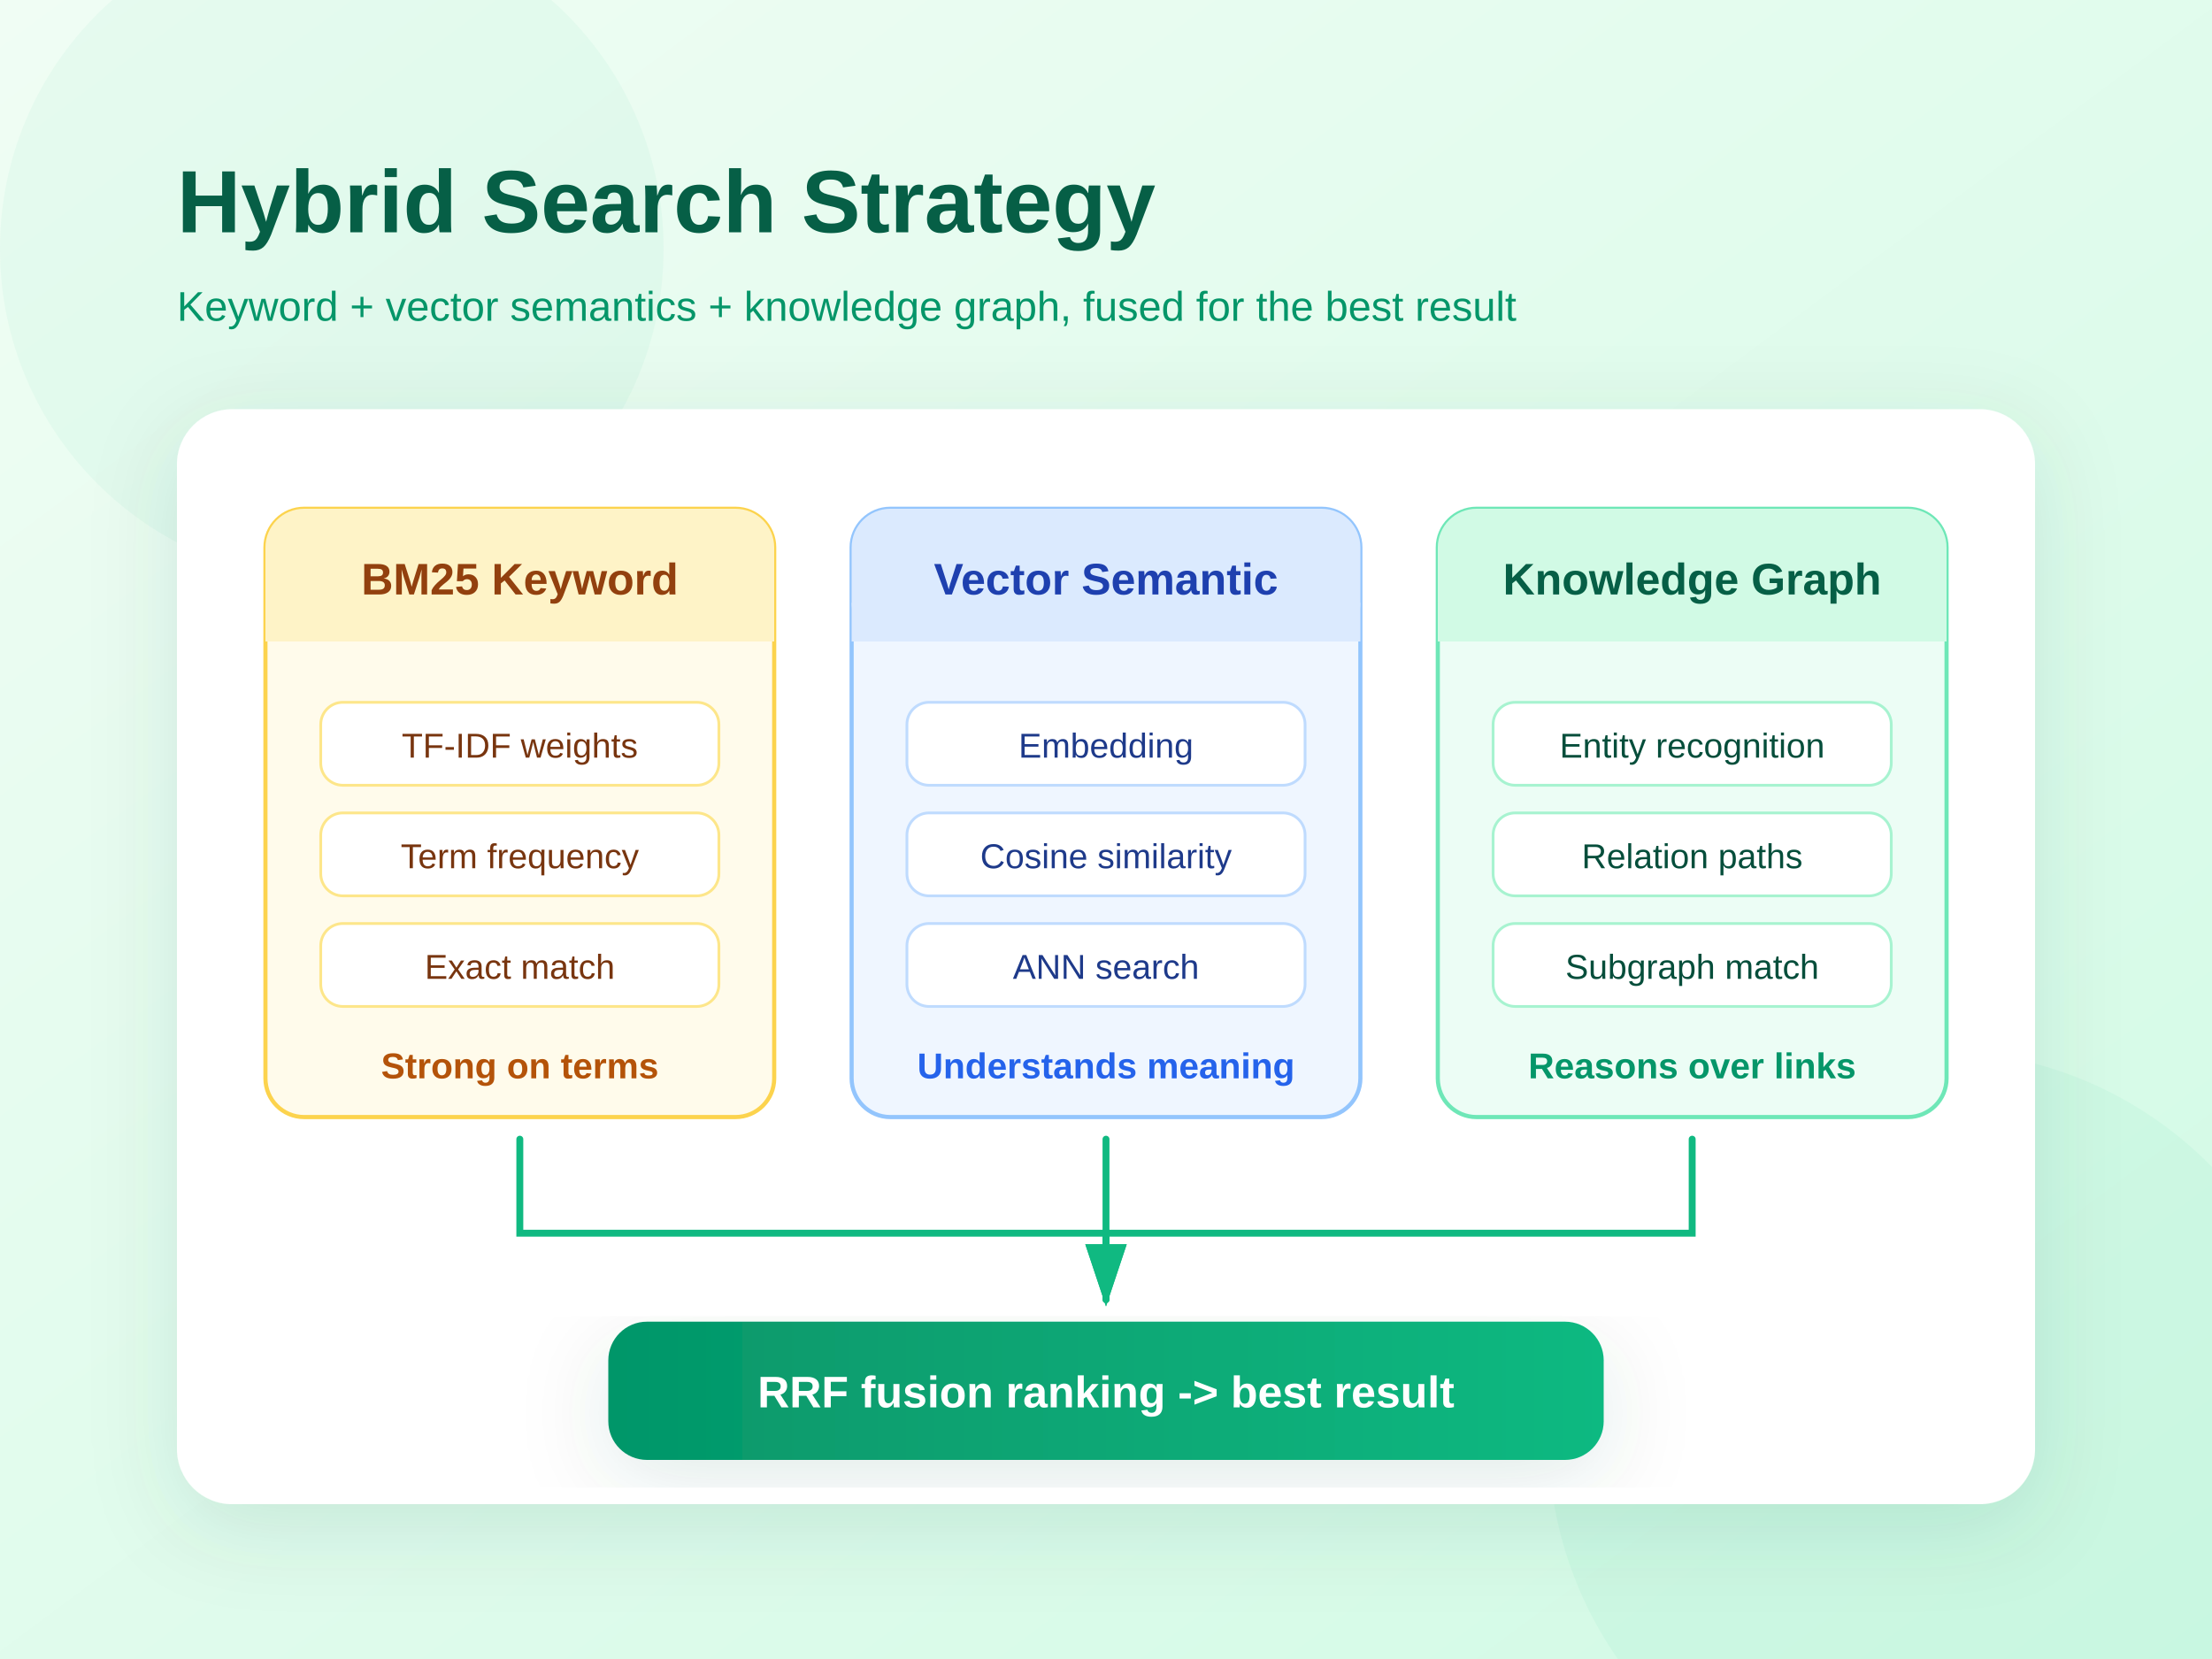
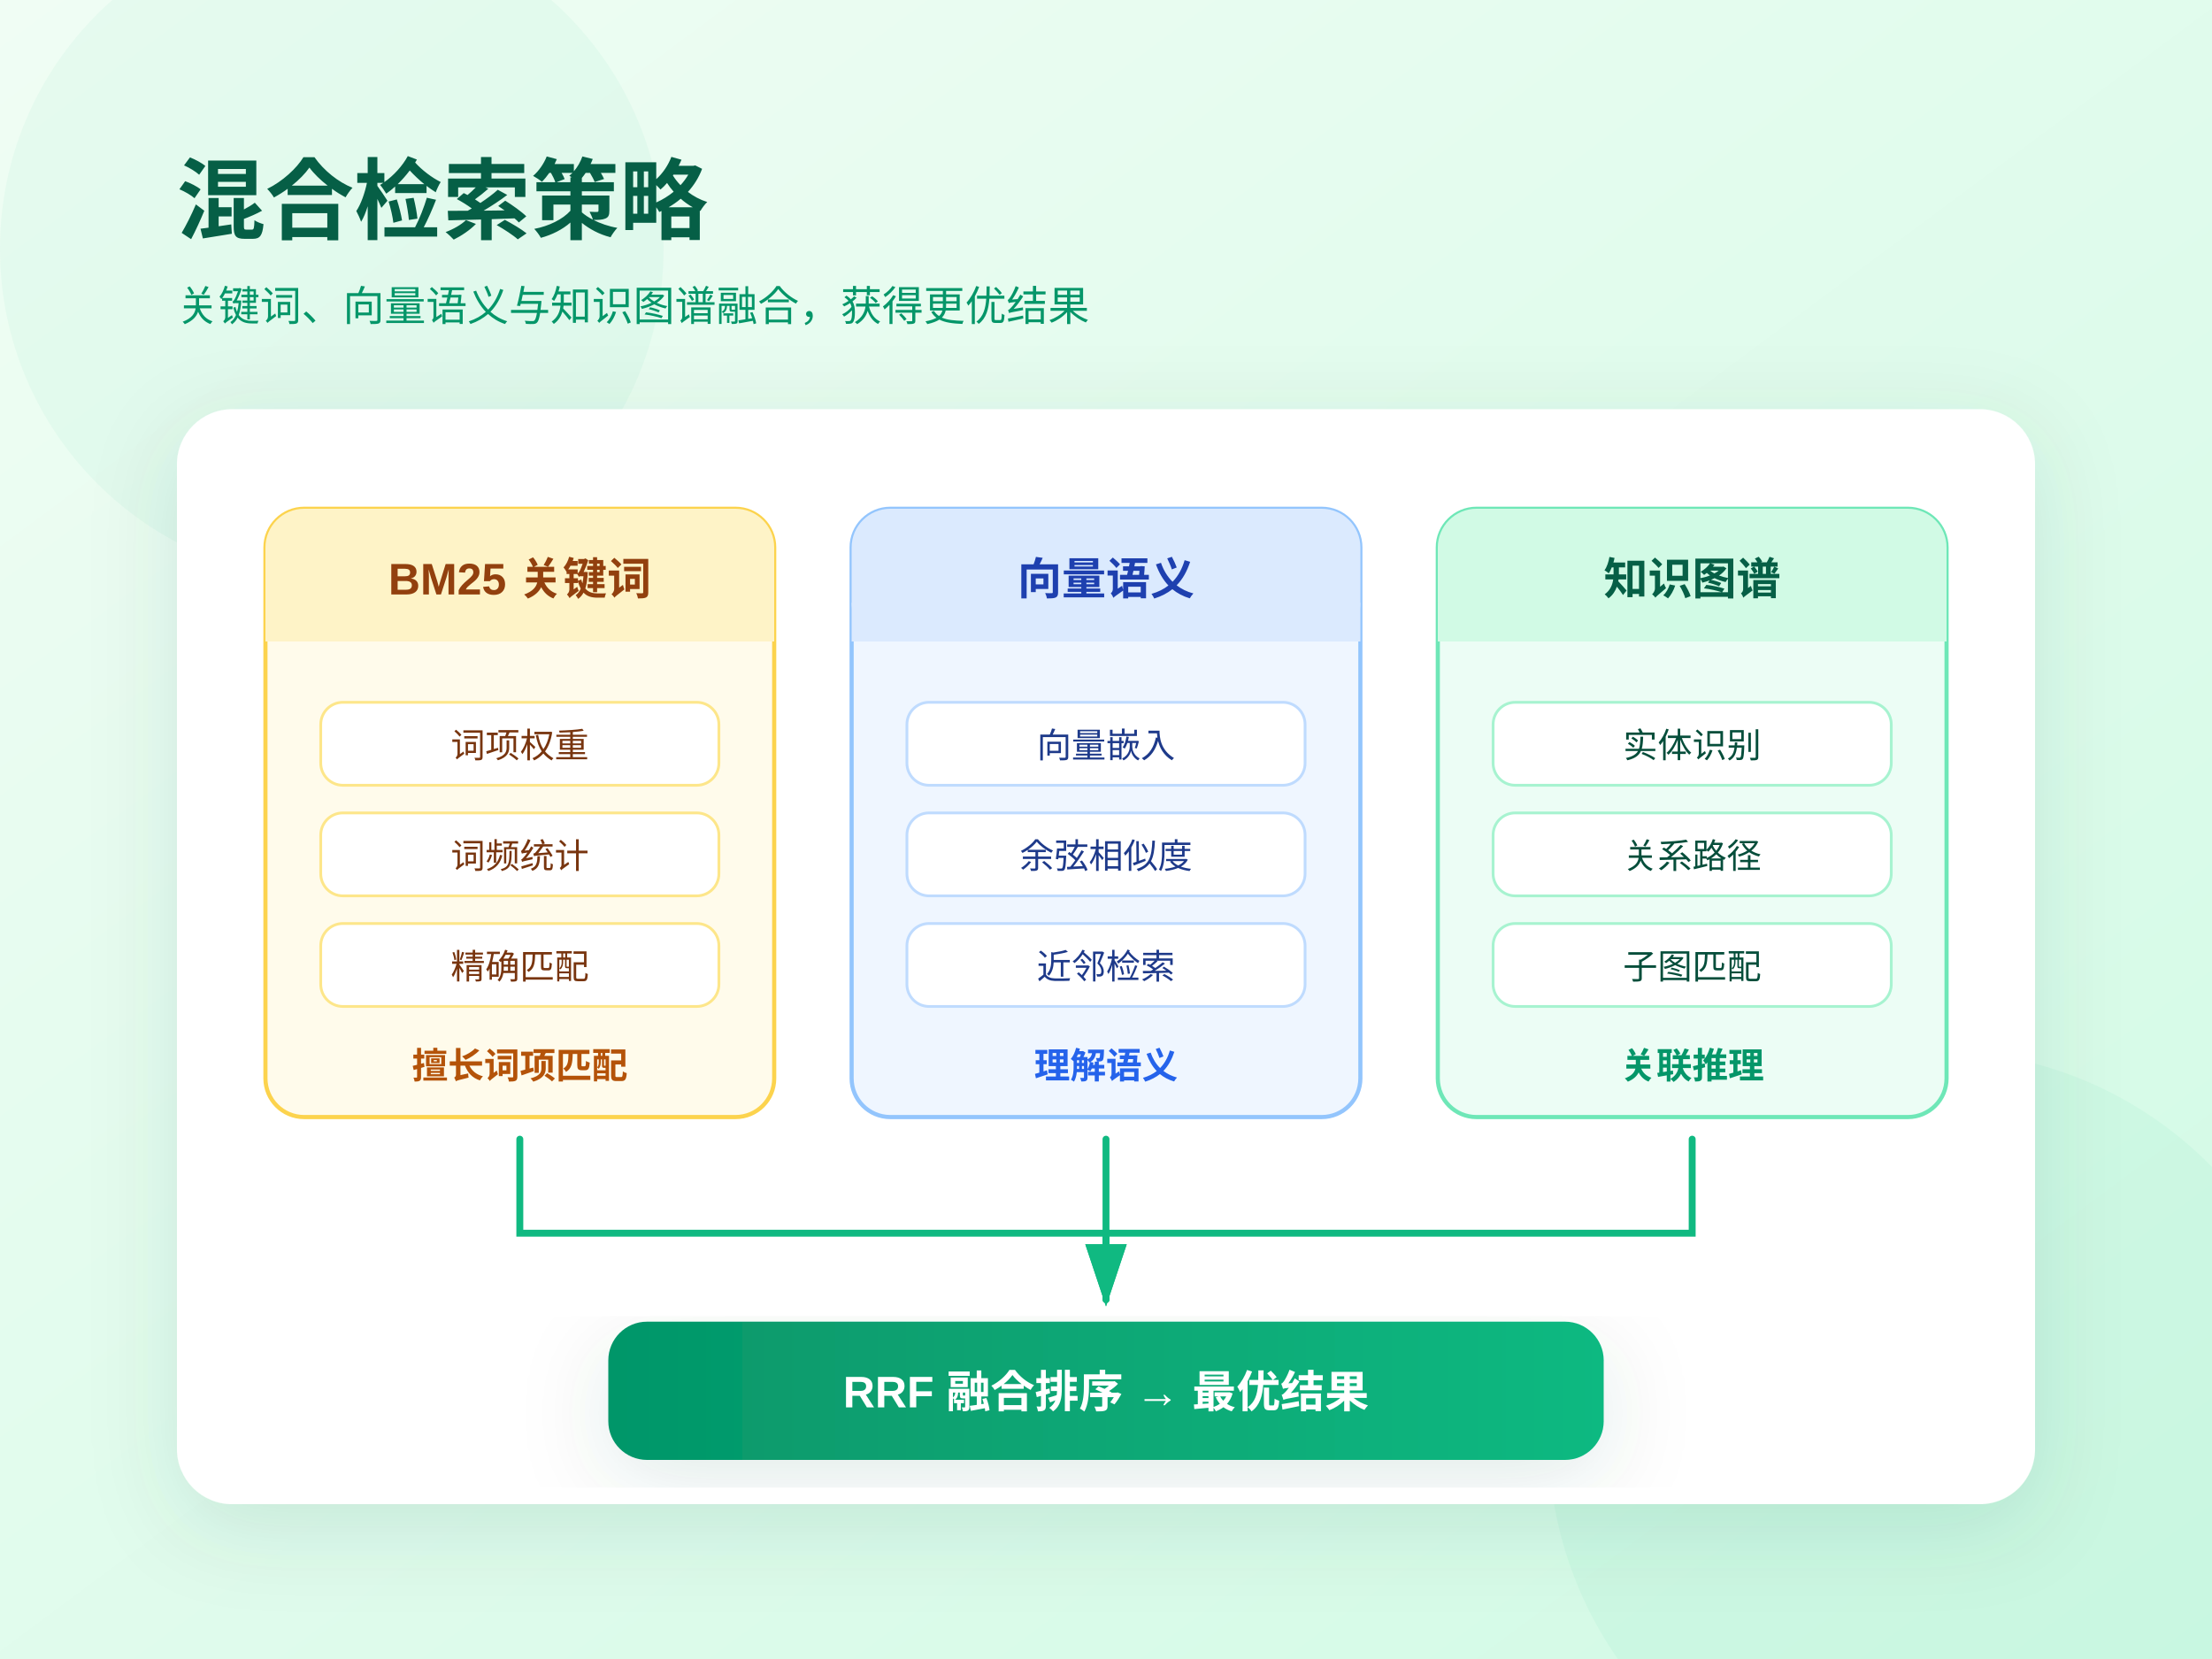
<svg xmlns="http://www.w3.org/2000/svg" viewBox="0 0 800 600">
  <defs>
    <linearGradient id="bg2" x1="0%" y1="0%" x2="100%" y2="100%">
      <stop offset="0%" stop-color="#F0FDF4" />
      <stop offset="100%" stop-color="#D1FAE5" />
    </linearGradient>
    <linearGradient id="brand2" x1="0%" y1="0%" x2="100%" y2="0%">
      <stop offset="0%" stop-color="#059669" />
      <stop offset="100%" stop-color="#10B981" />
    </linearGradient>
    <filter id="soft2" x="-20%" y="-20%" width="140%" height="140%">
      <feDropShadow dx="0" dy="8" stdDeviation="16" flood-color="#065F46" flood-opacity="0.12" />
    </filter>
  </defs>
  <rect width="800" height="600" fill="url(#bg2)" />
  <circle cx="120" cy="90" r="120" fill="#10B981" opacity="0.05" />
  <circle cx="700" cy="520" r="140" fill="#34D399" opacity="0.06" />
-   <text x="64" y="84" font-family="Arial, sans-serif" font-size="32" font-weight="700" fill="#065F46">Hybrid Search Strategy</text>
-   <text x="64" y="116" font-family="Arial, sans-serif" font-size="15" fill="#059669">Keyword + vector semantics + knowledge graph, fused for the best result</text>
+   <text x="64" y="84" font-family="Arial, sans-serif" font-size="32" font-weight="700" fill="#065F46">混合检索策略</text>
+   <text x="64" y="116" font-family="Arial, sans-serif" font-size="15" fill="#059669">关键词、向量语义与知识图谱融合，获得更优结果</text>
  <g filter="url(#soft2)">
    <rect x="64" y="148" width="672" height="396" rx="20" fill="#FFFFFF" />
  </g>
  <g transform="translate(96, 184)">
    <rect width="184" height="220" rx="14" fill="#FFFBEB" stroke="#FCD34D" stroke-width="1.5" />
    <rect width="184" height="48" rx="14" fill="#FEF3C7" />
    <rect y="34" width="184" height="14" fill="#FEF3C7" />
-     <text x="92" y="31" font-family="Arial, sans-serif" font-size="16" font-weight="700" fill="#92400E" text-anchor="middle">BM25 Keyword</text>
+     <text x="92" y="31" font-family="Arial, sans-serif" font-size="16" font-weight="700" fill="#92400E" text-anchor="middle">BM25 关键词</text>
    <g font-family="Arial, sans-serif" font-size="12.5" fill="#78350F">
      <rect x="20" y="70" width="144" height="30" rx="8" fill="#FFFFFF" stroke="#FDE68A" />
-       <text x="92" y="90" text-anchor="middle">TF-IDF weights</text>
+       <text x="92" y="90" text-anchor="middle">词项权重</text>
      <rect x="20" y="110" width="144" height="30" rx="8" fill="#FFFFFF" stroke="#FDE68A" />
-       <text x="92" y="130" text-anchor="middle">Term frequency</text>
+       <text x="92" y="130" text-anchor="middle">词频统计</text>
      <rect x="20" y="150" width="144" height="30" rx="8" fill="#FFFFFF" stroke="#FDE68A" />
-       <text x="92" y="170" text-anchor="middle">Exact match</text>
+       <text x="92" y="170" text-anchor="middle">精确匹配</text>
    </g>
-     <text x="92" y="206" font-family="Arial, sans-serif" font-size="13" font-weight="600" fill="#B45309" text-anchor="middle">Strong on terms</text>
+     <text x="92" y="206" font-family="Arial, sans-serif" font-size="13" font-weight="600" fill="#B45309" text-anchor="middle">擅长词项匹配</text>
  </g>
  <g transform="translate(308, 184)">
    <rect width="184" height="220" rx="14" fill="#EFF6FF" stroke="#93C5FD" stroke-width="1.5" />
    <rect width="184" height="48" rx="14" fill="#DBEAFE" />
    <rect y="34" width="184" height="14" fill="#DBEAFE" />
-     <text x="92" y="31" font-family="Arial, sans-serif" font-size="16" font-weight="700" fill="#1E40AF" text-anchor="middle">Vector Semantic</text>
+     <text x="92" y="31" font-family="Arial, sans-serif" font-size="16" font-weight="700" fill="#1E40AF" text-anchor="middle">向量语义</text>
    <g font-family="Arial, sans-serif" font-size="12.5" fill="#1E3A8A">
      <rect x="20" y="70" width="144" height="30" rx="8" fill="#FFFFFF" stroke="#BFDBFE" />
-       <text x="92" y="90" text-anchor="middle">Embedding</text>
+       <text x="92" y="90" text-anchor="middle">向量嵌入</text>
      <rect x="20" y="110" width="144" height="30" rx="8" fill="#FFFFFF" stroke="#BFDBFE" />
-       <text x="92" y="130" text-anchor="middle">Cosine similarity</text>
+       <text x="92" y="130" text-anchor="middle">余弦相似度</text>
      <rect x="20" y="150" width="144" height="30" rx="8" fill="#FFFFFF" stroke="#BFDBFE" />
-       <text x="92" y="170" text-anchor="middle">ANN search</text>
+       <text x="92" y="170" text-anchor="middle">近邻检索</text>
    </g>
-     <text x="92" y="206" font-family="Arial, sans-serif" font-size="13" font-weight="600" fill="#2563EB" text-anchor="middle">Understands meaning</text>
+     <text x="92" y="206" font-family="Arial, sans-serif" font-size="13" font-weight="600" fill="#2563EB" text-anchor="middle">理解语义</text>
  </g>
  <g transform="translate(520, 184)">
    <rect width="184" height="220" rx="14" fill="#ECFDF5" stroke="#6EE7B7" stroke-width="1.5" />
    <rect width="184" height="48" rx="14" fill="#D1FAE5" />
    <rect y="34" width="184" height="14" fill="#D1FAE5" />
-     <text x="92" y="31" font-family="Arial, sans-serif" font-size="16" font-weight="700" fill="#065F46" text-anchor="middle">Knowledge Graph</text>
+     <text x="92" y="31" font-family="Arial, sans-serif" font-size="16" font-weight="700" fill="#065F46" text-anchor="middle">知识图谱</text>
    <g font-family="Arial, sans-serif" font-size="12.5" fill="#064E3B">
      <rect x="20" y="70" width="144" height="30" rx="8" fill="#FFFFFF" stroke="#A7F3D0" />
-       <text x="92" y="90" text-anchor="middle">Entity recognition</text>
+       <text x="92" y="90" text-anchor="middle">实体识别</text>
      <rect x="20" y="110" width="144" height="30" rx="8" fill="#FFFFFF" stroke="#A7F3D0" />
-       <text x="92" y="130" text-anchor="middle">Relation paths</text>
+       <text x="92" y="130" text-anchor="middle">关系路径</text>
      <rect x="20" y="150" width="144" height="30" rx="8" fill="#FFFFFF" stroke="#A7F3D0" />
-       <text x="92" y="170" text-anchor="middle">Subgraph match</text>
+       <text x="92" y="170" text-anchor="middle">子图匹配</text>
    </g>
-     <text x="92" y="206" font-family="Arial, sans-serif" font-size="13" font-weight="600" fill="#059669" text-anchor="middle">Reasons over links</text>
+     <text x="92" y="206" font-family="Arial, sans-serif" font-size="13" font-weight="600" fill="#059669" text-anchor="middle">关联推理</text>
  </g>
  <g stroke="#10B981" stroke-width="2.5" fill="none" stroke-linecap="round">
    <path d="M188 412 V446 H400 V470" marker-end="url(#arr2)" />
    <path d="M400 412 V470" marker-end="url(#arr2)" />
    <path d="M612 412 V446 H400" />
  </g>
  <g transform="translate(220, 478)">
    <rect width="360" height="50" rx="14" fill="url(#brand2)" filter="url(#soft2)" />
-     <text x="180" y="31" font-family="Arial, sans-serif" font-size="16" font-weight="700" fill="#FFFFFF" text-anchor="middle">RRF fusion ranking -&gt; best result</text>
+     <text x="180" y="31" font-family="Arial, sans-serif" font-size="16" font-weight="700" fill="#FFFFFF" text-anchor="middle">RRF 融合排序 → 最优结果</text>
  </g>
  <defs>
    <marker id="arr2" markerWidth="9" markerHeight="9" refX="8" refY="3" orient="auto">
      <polygon points="0 0, 9 3, 0 6" fill="#10B981" />
    </marker>
  </defs>
</svg>
